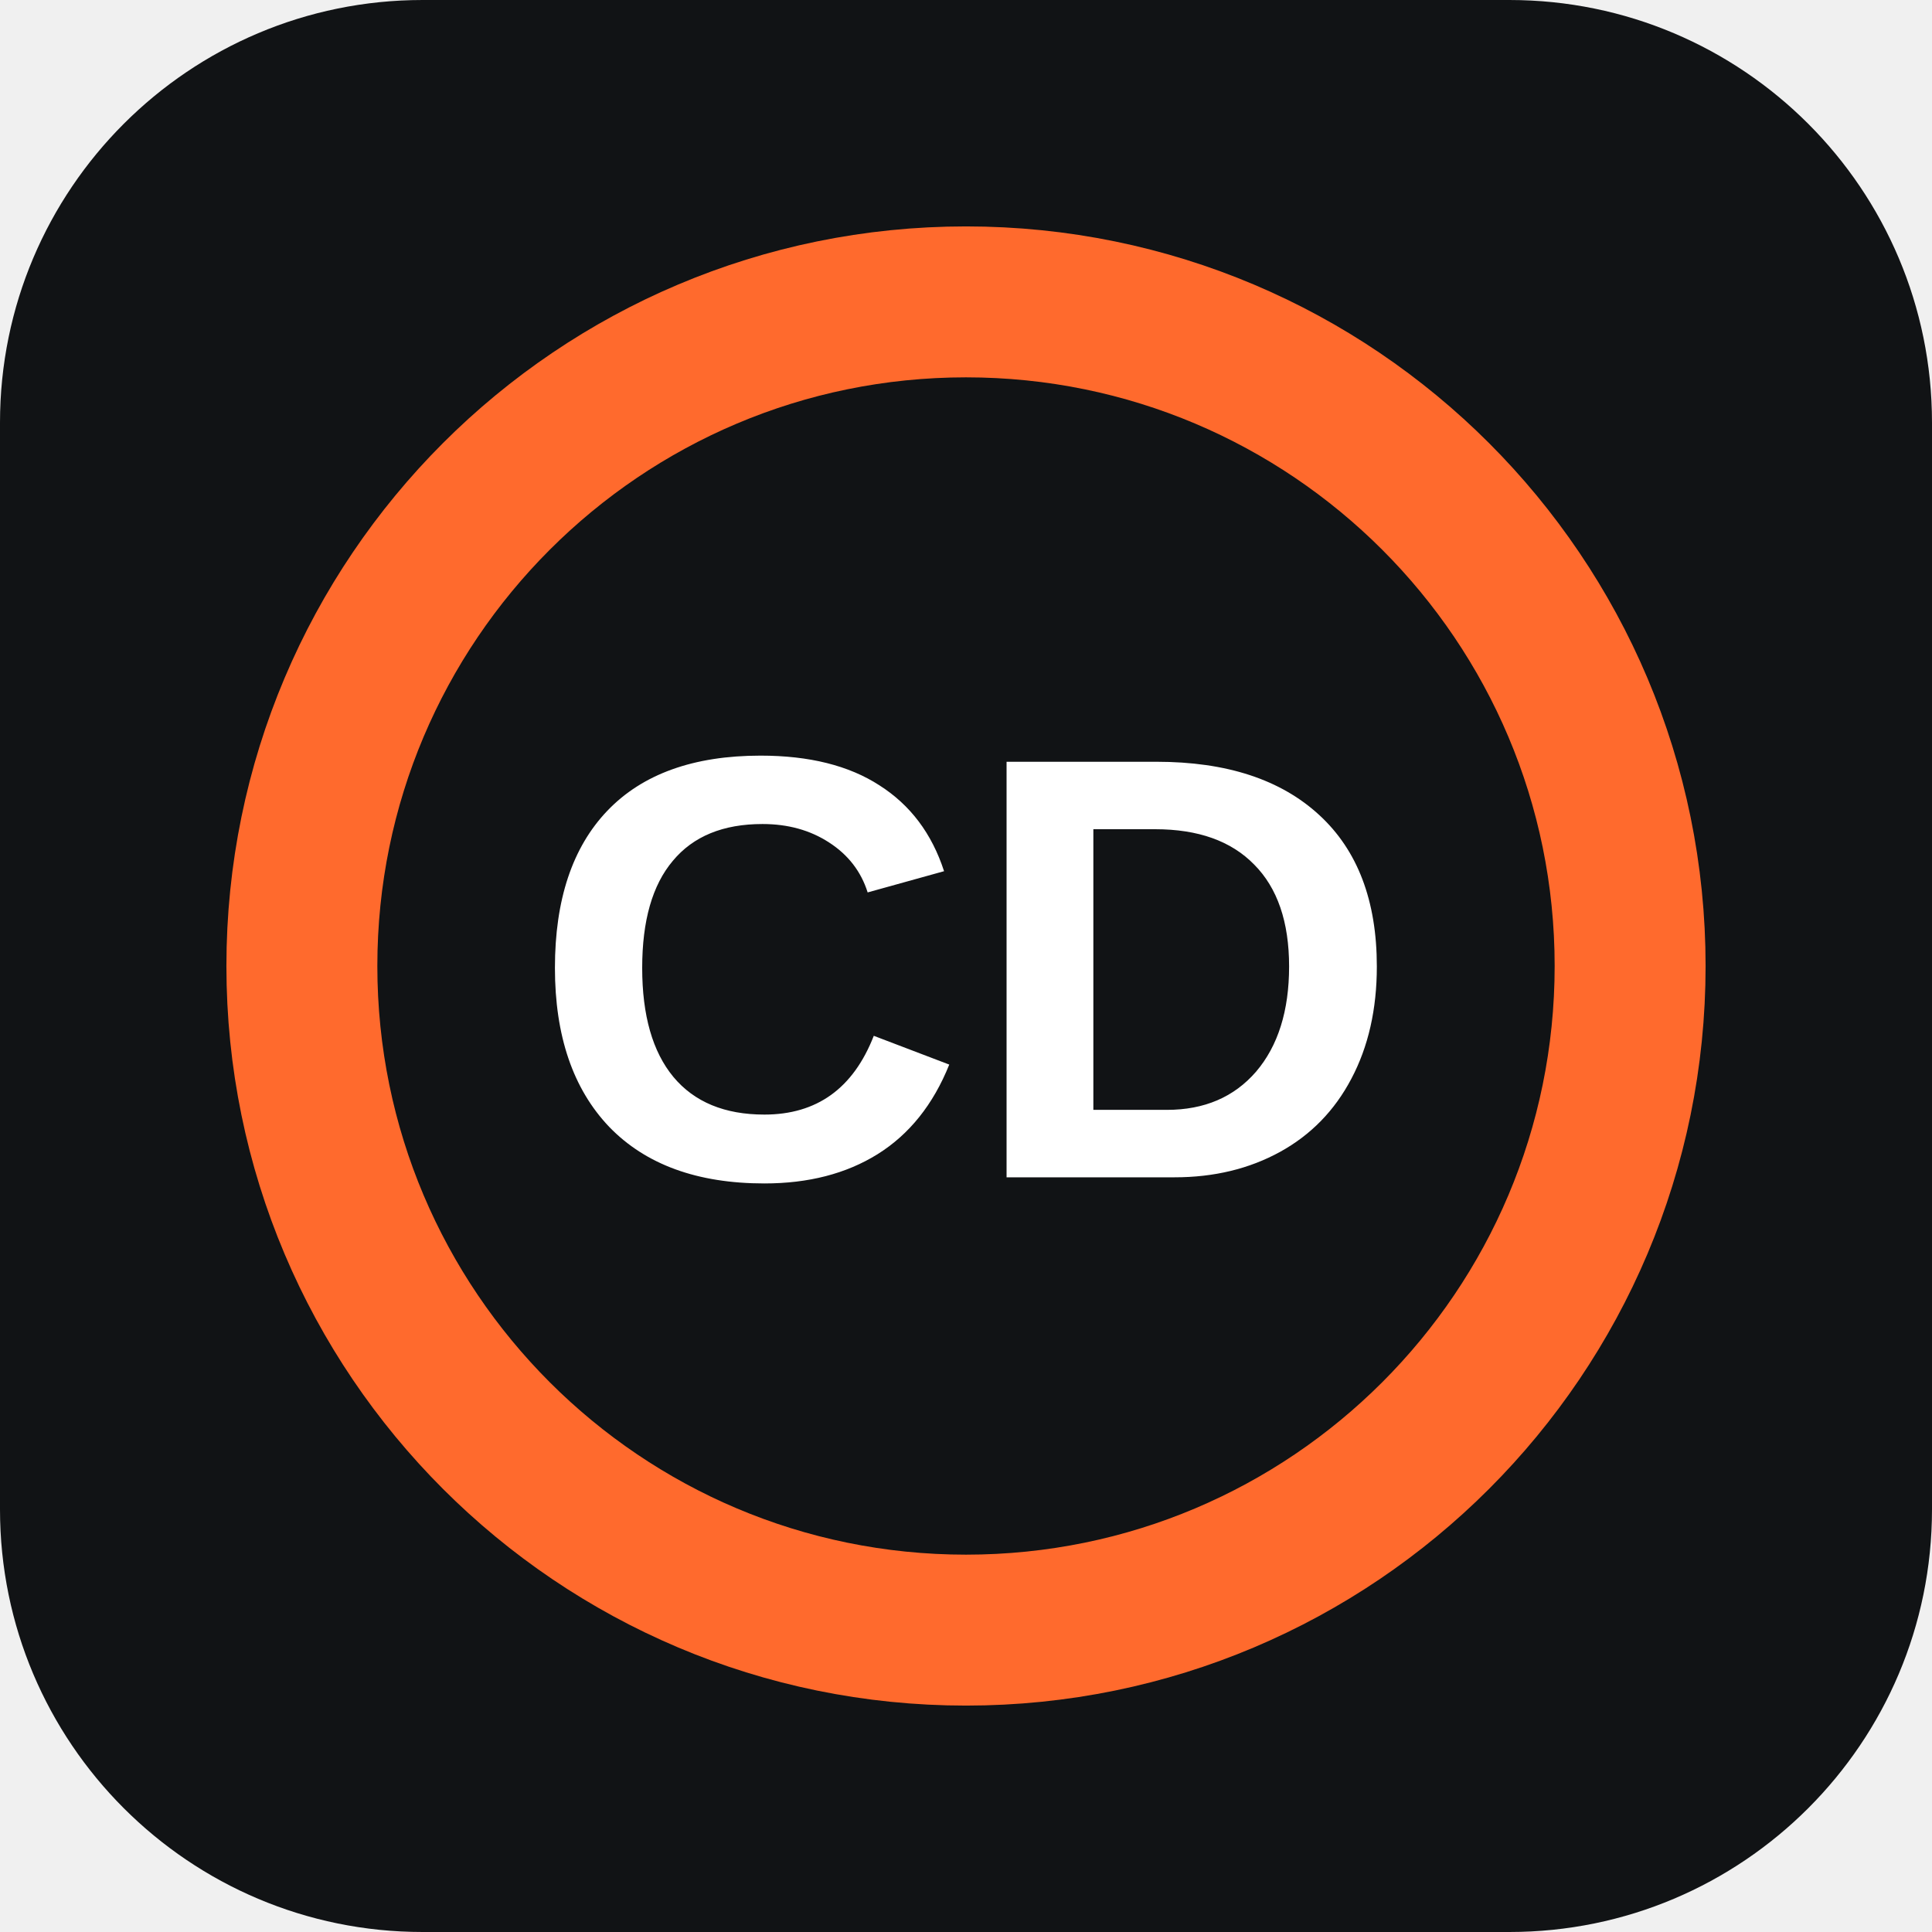
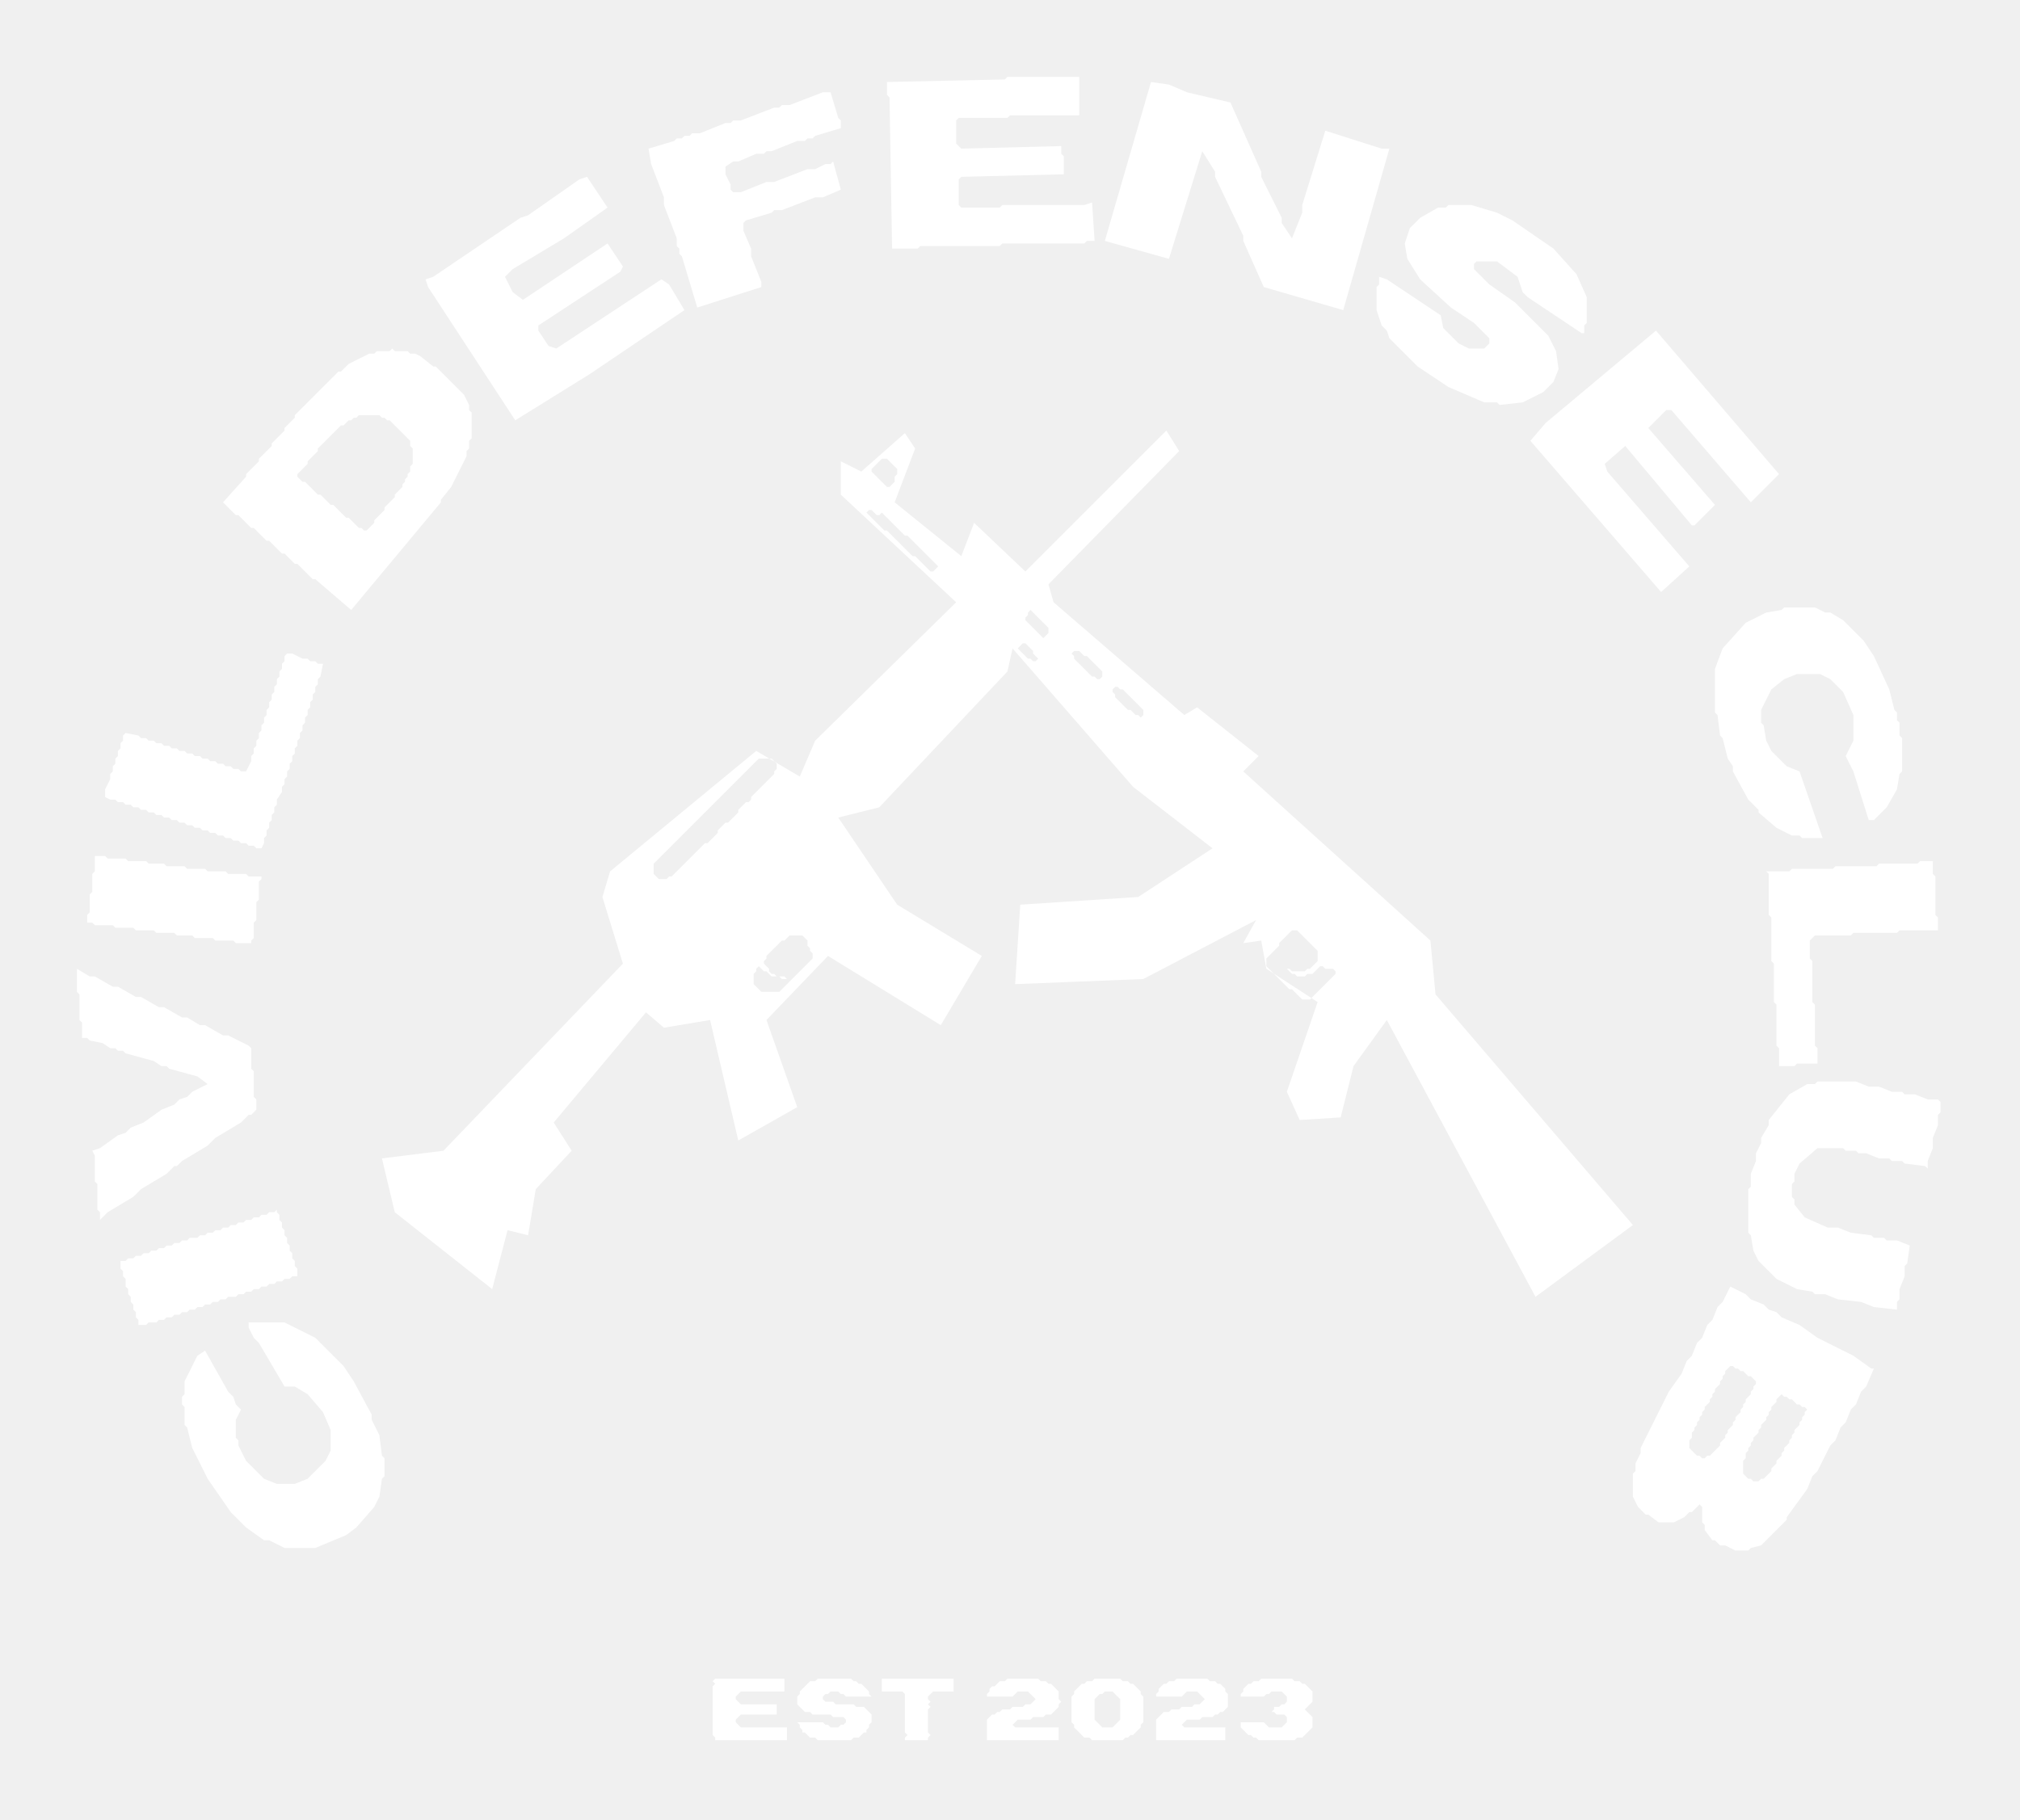
- <svg xmlns="http://www.w3.org/2000/svg" viewBox="0 0 64 64">
-   <rect width="64" height="64" rx="14" fill="#111315" />
-   <circle cx="32" cy="32" r="22" fill="none" stroke="#ff6a2d" stroke-width="5" />
-   <text x="32" y="39" text-anchor="middle" font-size="20" font-weight="900" font-family="Arial" fill="#fff">CD</text>
+ <svg xmlns="http://www.w3.org/2000/svg" viewBox="0 0 788 710" width="788" height="710" role="img" aria-label="Civil Defense Club logo">
+   <path d="M 485 659 L 485 660 L 484 661 L 484 662 L 493 662 L 494 661 L 495 661 L 496 660 L 500 660 L 502 662 L 502 664 L 501 665 L 500 665 L 499 666 L 497 666 L 497 667 L 496 668 L 497 668 L 498 669 L 501 669 L 502 670 L 502 672 L 500 674 L 495 674 L 493 672 L 484 672 L 484 674 L 487 677 L 488 677 L 489 678 L 490 678 L 491 679 L 505 679 L 506 678 L 508 678 L 512 674 L 512 670 L 509 667 L 512 664 L 512 660 L 509 657 L 508 657 L 507 656 L 505 656 L 504 655 L 492 655 L 491 656 L 489 656 L 488 657 L 487 657 Z M 452 659 L 452 660 L 451 661 L 451 662 L 461 662 L 463 660 L 467 660 L 470 663 L 468 665 L 466 665 L 465 666 L 461 666 L 460 667 L 457 667 L 456 668 L 454 668 L 451 671 L 451 679 L 478 679 L 478 674 L 462 674 L 461 673 L 463 671 L 468 671 L 469 670 L 473 670 L 474 669 L 475 669 L 476 668 L 477 668 L 479 666 L 479 661 L 478 660 L 478 659 L 476 657 L 475 657 L 474 656 L 472 656 L 471 655 L 459 655 L 458 656 L 456 656 L 455 657 L 454 657 Z M 419 660 L 419 661 L 418 662 L 418 672 L 419 673 L 419 674 L 423 678 L 425 678 L 426 679 L 438 679 L 439 678 L 440 678 L 441 677 L 442 677 L 445 674 L 445 673 L 446 672 L 446 662 L 445 661 L 445 660 L 442 657 L 441 657 L 440 656 L 438 656 L 437 655 L 427 655 L 426 656 L 424 656 L 423 657 L 422 657 Z M 431 660 L 434 660 L 437 663 L 437 671 L 434 674 L 430 674 L 427 671 L 427 663 L 429 661 L 430 661 Z M 386 659 L 386 660 L 385 661 L 385 662 L 395 662 L 397 660 L 401 660 L 404 663 L 402 665 L 400 665 L 399 666 L 395 666 L 394 667 L 391 667 L 390 668 L 389 668 L 388 669 L 387 669 L 385 671 L 385 679 L 413 679 L 413 674 L 396 674 L 395 673 L 397 671 L 402 671 L 403 670 L 407 670 L 408 669 L 410 669 L 413 666 L 413 665 L 414 664 L 413 663 L 413 660 L 410 657 L 409 657 L 408 656 L 406 656 L 405 655 L 393 655 L 392 656 L 390 656 L 388 658 L 387 658 Z M 344 655 L 344 660 L 352 660 L 353 661 L 353 676 L 354 677 L 353 678 L 353 679 L 362 679 L 362 678 L 363 677 L 362 676 L 362 667 L 363 666 L 362 665 L 363 664 L 362 663 L 362 662 L 364 660 L 372 660 L 372 655 Z M 312 660 L 312 661 L 311 662 L 311 665 L 314 668 L 316 668 L 317 669 L 324 669 L 325 670 L 329 670 L 330 671 L 330 672 L 329 673 L 328 673 L 327 674 L 324 674 L 323 673 L 322 673 L 321 672 L 311 672 L 312 673 L 312 674 L 313 675 L 313 676 L 314 676 L 316 678 L 318 678 L 319 679 L 332 679 L 333 678 L 335 678 L 337 676 L 338 676 L 338 675 L 339 674 L 339 673 L 340 672 L 340 669 L 337 666 L 334 666 L 333 665 L 326 665 L 325 664 L 322 664 L 321 663 L 321 662 L 322 661 L 323 661 L 324 660 L 327 660 L 328 661 L 329 661 L 330 662 L 340 662 L 339 661 L 339 660 L 336 657 L 335 657 L 334 656 L 333 656 L 332 655 L 319 655 L 318 656 L 316 656 Z M 278 656 L 279 657 L 278 658 L 278 677 L 279 678 L 279 679 L 307 679 L 307 674 L 289 674 L 287 672 L 287 671 L 289 669 L 303 669 L 303 665 L 289 665 L 287 663 L 287 662 L 289 660 L 306 660 L 306 655 L 279 655 Z M 97 516 L 97 518 L 99 522 L 101 524 L 111 541 L 115 541 L 120 544 L 126 551 L 129 558 L 129 566 L 127 570 L 120 577 L 115 579 L 108 579 L 103 577 L 96 570 L 93 564 L 93 562 L 92 561 L 92 554 L 94 550 L 92 548 L 91 545 L 89 543 L 80 527 L 77 529 L 72 539 L 72 544 L 71 545 L 71 548 L 72 549 L 72 556 L 73 557 L 75 565 L 81 577 L 90 590 L 96 596 L 103 601 L 105 601 L 111 604 L 123 604 L 135 599 L 139 596 L 146 588 L 148 584 L 149 577 L 150 576 L 150 569 L 149 568 L 148 560 L 145 554 L 145 552 L 138 539 L 134 533 L 123 522 L 111 516 Z M 675 502 L 672 508 L 670 510 L 668 515 L 666 517 L 664 522 L 662 524 L 660 529 L 658 531 L 656 536 L 651 543 L 640 565 L 640 567 L 638 571 L 638 574 L 637 575 L 637 584 L 639 588 L 642 591 L 643 591 L 647 594 L 653 594 L 657 592 L 659 590 L 660 590 L 663 587 L 664 588 L 664 594 L 665 595 L 665 597 L 668 601 L 669 601 L 671 603 L 673 603 L 677 605 L 682 605 L 683 604 L 687 603 L 697 593 L 697 592 L 705 581 L 707 576 L 709 574 L 714 564 L 716 562 L 718 557 L 720 555 L 722 550 L 724 548 L 726 543 L 728 541 L 731 534 L 730 534 L 723 529 L 709 522 L 702 517 L 695 514 L 693 512 L 690 511 L 688 509 L 683 507 L 681 505 Z M 695 544 L 696 545 L 697 545 L 698 546 L 699 546 L 701 548 L 702 548 L 703 549 L 704 549 L 705 550 L 704 551 L 704 552 L 703 553 L 703 554 L 702 555 L 702 556 L 700 558 L 700 559 L 699 560 L 699 561 L 698 562 L 698 563 L 696 565 L 696 566 L 695 567 L 695 568 L 693 570 L 693 571 L 691 573 L 691 574 L 688 577 L 687 577 L 686 578 L 684 578 L 683 577 L 682 577 L 680 575 L 680 570 L 681 569 L 681 567 L 682 566 L 682 565 L 683 564 L 683 563 L 684 562 L 684 561 L 686 559 L 686 558 L 687 557 L 687 556 L 689 554 L 689 553 L 690 552 L 690 551 L 691 550 L 691 549 L 693 547 L 693 546 Z M 676 533 L 677 534 L 678 534 L 679 535 L 680 535 L 682 537 L 683 537 L 685 539 L 685 540 L 684 541 L 684 542 L 683 543 L 683 544 L 681 546 L 681 547 L 680 548 L 680 549 L 679 550 L 679 551 L 677 553 L 677 554 L 676 555 L 676 556 L 674 558 L 674 559 L 673 560 L 673 561 L 671 563 L 671 564 L 667 568 L 666 568 L 665 569 L 664 569 L 663 568 L 662 568 L 659 565 L 659 562 L 660 561 L 660 559 L 661 558 L 661 557 L 662 556 L 662 555 L 663 554 L 663 553 L 664 552 L 664 551 L 665 550 L 665 549 L 667 547 L 667 546 L 668 545 L 668 544 L 669 543 L 669 542 L 671 540 L 671 539 L 672 538 L 672 537 L 673 536 L 673 535 L 675 533 Z M 108 472 L 107 473 L 105 473 L 104 474 L 102 474 L 101 475 L 99 475 L 98 476 L 96 476 L 95 477 L 93 477 L 92 478 L 90 478 L 89 479 L 87 479 L 86 480 L 84 480 L 83 481 L 81 481 L 80 482 L 78 482 L 77 483 L 74 483 L 73 484 L 71 484 L 70 485 L 68 485 L 67 486 L 65 486 L 64 487 L 62 487 L 61 488 L 59 488 L 58 489 L 56 489 L 55 490 L 53 490 L 52 491 L 50 491 L 49 492 L 47 492 L 47 495 L 48 496 L 48 498 L 49 499 L 49 502 L 50 503 L 50 505 L 51 506 L 51 508 L 52 509 L 52 511 L 53 512 L 53 514 L 54 515 L 54 517 L 57 517 L 58 516 L 61 516 L 62 515 L 64 515 L 65 514 L 67 514 L 68 513 L 70 513 L 71 512 L 73 512 L 74 511 L 76 511 L 77 510 L 79 510 L 80 509 L 82 509 L 83 508 L 85 508 L 86 507 L 88 507 L 89 506 L 92 506 L 93 505 L 95 505 L 96 504 L 98 504 L 99 503 L 101 503 L 102 502 L 104 502 L 105 501 L 107 501 L 108 500 L 110 500 L 111 499 L 113 499 L 114 498 L 116 498 L 116 495 L 115 494 L 115 492 L 114 491 L 114 489 L 113 488 L 113 486 L 112 485 L 112 483 L 111 482 L 111 480 L 110 479 L 110 477 L 109 476 L 109 474 L 108 473 Z M 705 423 L 698 427 L 690 437 L 690 439 L 687 444 L 687 446 L 685 450 L 685 453 L 683 458 L 683 463 L 682 464 L 682 481 L 683 482 L 684 488 L 686 492 L 693 499 L 701 503 L 707 504 L 708 505 L 712 505 L 717 507 L 726 508 L 731 510 L 740 511 L 740 508 L 741 507 L 741 503 L 743 498 L 743 494 L 744 493 L 745 486 L 740 484 L 736 484 L 735 483 L 731 483 L 730 482 L 722 481 L 717 479 L 713 479 L 704 475 L 700 470 L 700 468 L 699 467 L 699 462 L 700 461 L 700 458 L 702 454 L 709 448 L 719 448 L 720 449 L 724 449 L 725 450 L 728 450 L 733 452 L 737 452 L 738 453 L 742 453 L 743 454 L 751 455 L 752 456 L 752 453 L 754 448 L 754 444 L 756 439 L 756 435 L 757 434 L 757 430 L 756 429 L 752 429 L 747 427 L 743 427 L 742 426 L 738 426 L 733 424 L 729 424 L 724 422 L 709 422 L 708 423 Z M 30 378 L 30 387 L 31 388 L 31 398 L 32 399 L 32 405 L 34 405 L 35 406 L 40 407 L 43 409 L 45 409 L 46 410 L 48 410 L 49 411 L 60 414 L 63 416 L 65 416 L 66 417 L 77 420 L 81 423 L 75 426 L 73 428 L 70 429 L 68 431 L 63 433 L 56 438 L 51 440 L 49 442 L 46 443 L 39 448 L 36 449 L 37 451 L 37 461 L 38 462 L 38 472 L 39 473 L 39 476 L 42 473 L 52 467 L 55 464 L 65 458 L 68 455 L 69 455 L 71 453 L 81 447 L 84 444 L 94 438 L 97 435 L 98 435 L 100 433 L 100 429 L 99 428 L 99 418 L 98 417 L 98 409 L 97 408 L 89 404 L 87 404 L 80 400 L 78 400 L 73 397 L 71 397 L 64 393 L 62 393 L 55 389 L 53 389 L 46 385 L 44 385 L 37 381 L 35 381 Z M 754 336 L 749 336 L 748 337 L 733 337 L 732 338 L 716 338 L 715 339 L 699 339 L 698 340 L 689 340 L 690 341 L 690 357 L 691 358 L 691 375 L 692 376 L 692 391 L 693 392 L 693 408 L 694 409 L 694 416 L 700 416 L 701 415 L 709 415 L 709 409 L 708 408 L 708 392 L 707 391 L 707 375 L 706 374 L 706 367 L 708 365 L 722 365 L 723 364 L 740 364 L 741 363 L 756 363 L 756 358 L 755 357 L 755 342 L 754 341 Z M 37 334 L 37 340 L 36 341 L 36 348 L 35 349 L 35 356 L 34 357 L 34 360 L 36 360 L 37 361 L 44 361 L 45 362 L 52 362 L 53 363 L 60 363 L 61 364 L 68 364 L 69 365 L 75 365 L 76 366 L 83 366 L 84 367 L 91 367 L 92 368 L 98 368 L 98 367 L 99 366 L 99 360 L 100 359 L 100 352 L 101 351 L 101 344 L 102 343 L 102 342 L 97 342 L 96 341 L 89 341 L 88 340 L 81 340 L 80 339 L 73 339 L 72 338 L 65 338 L 64 337 L 58 337 L 57 336 L 50 336 L 49 335 L 42 335 L 41 334 Z M 126 259 L 124 259 L 123 258 L 121 258 L 120 257 L 118 257 L 114 255 L 112 255 L 111 256 L 111 258 L 110 259 L 110 261 L 109 262 L 109 264 L 108 265 L 108 267 L 107 268 L 107 270 L 106 271 L 106 273 L 105 274 L 105 276 L 104 277 L 104 279 L 103 280 L 103 282 L 102 283 L 102 285 L 101 286 L 101 288 L 100 289 L 100 291 L 99 292 L 99 294 L 98 295 L 98 297 L 96 301 L 94 301 L 93 300 L 91 300 L 90 299 L 88 299 L 87 298 L 85 298 L 84 297 L 82 297 L 81 296 L 79 296 L 78 295 L 76 295 L 75 294 L 73 294 L 72 293 L 70 293 L 69 292 L 67 292 L 66 291 L 64 291 L 63 290 L 61 290 L 60 289 L 58 289 L 57 288 L 55 288 L 54 287 L 49 286 L 48 287 L 48 289 L 47 290 L 47 292 L 46 293 L 46 295 L 45 296 L 45 298 L 44 299 L 44 301 L 43 302 L 43 304 L 41 308 L 41 311 L 43 312 L 45 312 L 46 313 L 48 313 L 49 314 L 51 314 L 52 315 L 54 315 L 55 316 L 57 316 L 58 317 L 60 317 L 61 318 L 63 318 L 64 319 L 66 319 L 67 320 L 69 320 L 70 321 L 72 321 L 73 322 L 75 322 L 76 323 L 78 323 L 79 324 L 81 324 L 82 325 L 84 325 L 85 326 L 87 326 L 88 327 L 90 327 L 91 328 L 93 328 L 94 329 L 96 329 L 97 330 L 99 330 L 100 331 L 102 331 L 103 329 L 103 327 L 104 326 L 104 324 L 105 323 L 105 321 L 106 320 L 106 318 L 107 317 L 107 315 L 108 314 L 108 312 L 110 309 L 110 307 L 111 306 L 111 304 L 112 303 L 112 301 L 113 300 L 113 298 L 114 297 L 114 295 L 115 294 L 115 292 L 116 291 L 116 289 L 117 288 L 117 286 L 118 285 L 118 283 L 119 282 L 119 280 L 120 279 L 120 277 L 121 276 L 121 274 L 122 273 L 122 271 L 123 270 L 123 268 L 124 267 L 124 265 L 125 264 Z M 696 237 L 695 238 L 689 239 L 681 243 L 672 253 L 669 261 L 669 278 L 670 279 L 671 287 L 672 288 L 674 296 L 676 299 L 676 301 L 682 312 L 686 316 L 686 317 L 693 323 L 699 326 L 702 326 L 703 327 L 711 327 L 702 301 L 697 299 L 691 293 L 689 289 L 688 283 L 687 282 L 687 277 L 691 269 L 696 265 L 701 263 L 710 263 L 714 265 L 719 270 L 723 279 L 723 289 L 720 295 L 723 301 L 729 320 L 731 320 L 736 315 L 740 308 L 741 302 L 742 301 L 742 288 L 741 287 L 741 282 L 740 281 L 740 278 L 739 277 L 737 269 L 731 256 L 727 250 L 719 242 L 714 239 L 712 239 L 708 237 Z M 149 452 L 154 473 L 192 503 L 198 480 L 206 482 L 209 464 L 223 449 L 216 438 L 252 395 L 259 401 L 277 398 L 288 445 L 311 432 L 299 398 L 323 373 L 367 400 L 383 373 L 350 353 L 327 319 L 343 315 L 393 262 L 395 253 L 442 307 L 473 331 L 444 350 L 398 353 L 396 384 L 446 382 L 490 359 L 485 368 L 492 367 L 494 378 L 514 391 L 502 426 L 507 437 L 523 436 L 528 416 L 541 398 L 599 506 L 637 478 L 560 388 L 558 367 L 485 301 L 491 295 L 467 276 L 462 279 L 411 235 L 409 228 L 460 176 L 455 168 L 400 223 L 380 204 L 375 217 L 349 196 L 357 175 L 353 169 L 336 184 L 328 180 L 328 193 L 373 235 L 318 289 L 312 303 L 295 293 L 238 340 L 235 350 L 243 376 L 173 449 Z M 294 380 L 295 379 L 295 378 L 296 377 L 298 379 L 299 379 L 301 381 L 304 381 L 305 382 L 307 382 L 308 383 L 304 387 L 297 387 L 294 384 Z M 313 365 L 315 367 L 315 369 L 316 370 L 316 371 L 317 372 L 317 374 L 308 383 L 306 381 L 303 381 L 302 380 L 301 380 L 300 379 L 300 378 L 298 376 L 298 375 L 299 374 L 299 373 L 305 367 L 306 367 L 308 365 Z M 504 363 L 506 363 L 514 371 L 514 375 L 511 378 L 510 378 L 509 379 L 504 379 L 503 378 L 502 378 L 504 380 L 505 380 L 506 381 L 509 381 L 510 380 L 512 380 L 515 377 L 516 377 L 517 378 L 520 378 L 521 379 L 521 380 L 511 390 L 508 390 L 504 386 L 503 386 L 494 377 L 494 374 L 499 369 L 499 368 Z M 301 296 L 303 298 L 303 300 L 302 301 L 302 302 L 293 311 L 293 312 L 292 313 L 291 313 L 288 316 L 288 317 L 284 321 L 283 321 L 280 324 L 280 325 L 276 329 L 275 329 L 262 342 L 261 342 L 260 343 L 257 343 L 255 341 L 255 337 L 296 296 Z M 434 269 L 435 268 L 436 268 L 437 269 L 438 269 L 446 277 L 446 279 L 445 280 L 444 279 L 443 279 L 441 277 L 440 277 L 435 272 L 435 271 L 434 270 Z M 418 255 L 419 254 L 421 254 L 423 256 L 424 256 L 430 262 L 430 264 L 429 265 L 428 265 L 427 264 L 426 264 L 419 257 L 419 256 Z M 397 253 L 399 251 L 400 251 L 403 254 L 403 255 L 405 257 L 404 258 L 403 258 L 402 257 L 401 257 Z M 402 238 L 409 245 L 409 247 L 407 249 L 400 242 L 400 241 L 401 240 L 401 239 Z M 338 200 L 339 199 L 340 199 L 342 201 L 343 201 L 344 200 L 353 209 L 354 209 L 366 221 L 364 223 L 363 223 L 357 217 L 356 217 L 346 207 L 345 207 Z M 344 179 L 346 179 L 350 183 L 350 185 L 349 186 L 349 188 L 347 190 L 346 190 L 340 184 L 340 183 Z M 159 137 L 154 137 L 153 136 L 152 137 L 147 137 L 146 138 L 144 138 L 136 142 L 133 145 L 132 145 L 115 162 L 115 163 L 111 167 L 111 168 L 106 173 L 106 174 L 101 179 L 101 180 L 96 185 L 96 186 L 87 196 L 92 201 L 93 201 L 98 206 L 99 206 L 104 211 L 105 211 L 110 216 L 111 216 L 115 220 L 116 220 L 122 226 L 123 226 L 137 238 L 172 196 L 172 195 L 176 190 L 182 178 L 182 176 L 183 175 L 183 172 L 184 171 L 184 161 L 183 160 L 183 158 L 181 154 L 170 143 L 169 143 L 164 139 L 162 138 L 160 138 Z M 148 162 L 149 163 L 150 163 L 151 164 L 152 164 L 160 172 L 160 174 L 161 175 L 161 181 L 160 182 L 160 184 L 159 185 L 159 186 L 158 187 L 158 188 L 157 189 L 157 190 L 154 193 L 154 194 L 150 198 L 150 199 L 146 203 L 146 204 L 143 207 L 142 207 L 141 206 L 140 206 L 136 202 L 135 202 L 130 197 L 129 197 L 125 193 L 124 193 L 119 188 L 118 188 L 116 186 L 116 185 L 120 181 L 120 180 L 124 176 L 124 175 L 133 166 L 134 166 L 136 164 L 137 164 L 138 163 L 139 163 L 140 162 Z M 646 129 L 603 165 L 597 172 L 648 231 L 659 221 L 627 184 L 626 181 L 634 174 L 660 205 L 661 205 L 669 197 L 643 167 L 650 160 L 652 160 L 683 196 L 694 185 Z M 561 81 L 554 85 L 550 89 L 548 95 L 549 101 L 554 109 L 566 120 L 575 126 L 581 132 L 581 134 L 579 136 L 573 136 L 569 134 L 563 128 L 562 123 L 541 109 L 538 108 L 538 111 L 537 112 L 537 121 L 539 127 L 541 129 L 542 132 L 553 143 L 565 151 L 579 157 L 584 157 L 585 158 L 594 157 L 602 153 L 606 149 L 608 144 L 607 137 L 604 131 L 591 118 L 581 111 L 575 105 L 575 103 L 576 102 L 584 102 L 592 108 L 594 114 L 596 116 L 617 130 L 618 130 L 618 127 L 619 126 L 619 116 L 615 107 L 606 97 L 590 86 L 584 83 L 574 80 L 565 80 L 564 81 Z M 229 69 L 226 70 L 206 84 L 203 85 L 169 108 L 166 109 L 167 112 L 201 164 L 230 146 L 267 121 L 261 111 L 258 109 L 217 136 L 214 135 L 210 129 L 210 127 L 242 106 L 243 104 L 237 95 L 204 117 L 200 114 L 197 108 L 200 105 L 220 93 L 237 81 Z M 324 36 L 321 36 L 308 41 L 305 41 L 304 42 L 302 42 L 289 47 L 286 47 L 285 48 L 283 48 L 273 52 L 270 52 L 269 53 L 267 53 L 266 54 L 264 54 L 263 55 L 253 58 L 254 64 L 259 77 L 259 80 L 264 93 L 264 96 L 265 97 L 265 99 L 266 100 L 272 120 L 297 112 L 297 110 L 293 100 L 293 97 L 290 90 L 290 87 L 291 86 L 301 83 L 302 82 L 305 82 L 318 77 L 321 77 L 328 74 L 325 63 L 324 64 L 322 64 L 318 66 L 315 66 L 302 71 L 299 71 L 289 75 L 286 75 L 285 74 L 285 72 L 283 68 L 283 65 L 286 63 L 288 63 L 295 60 L 298 60 L 299 59 L 301 59 L 311 55 L 314 55 L 315 54 L 317 54 L 318 53 L 328 50 L 328 47 L 327 46 Z M 449 32 L 431 94 L 456 101 L 469 59 L 474 67 L 474 69 L 485 92 L 485 94 L 493 112 L 524 121 L 542 58 L 539 58 L 517 51 L 508 80 L 508 83 L 504 93 L 500 87 L 500 85 L 492 69 L 492 67 L 480 40 L 463 36 L 456 33 Z M 421 30 L 393 30 L 392 31 L 346 32 L 346 37 L 347 38 L 348 97 L 358 97 L 359 96 L 390 96 L 391 95 L 423 95 L 424 94 L 427 94 L 426 79 L 423 80 L 391 80 L 390 81 L 375 81 L 374 80 L 374 70 L 375 69 L 415 68 L 415 61 L 414 60 L 414 57 L 375 58 L 373 56 L 373 47 L 374 46 L 393 46 L 394 45 L 421 45 Z" fill="#ffffff" fill-rule="evenodd" />
</svg>
